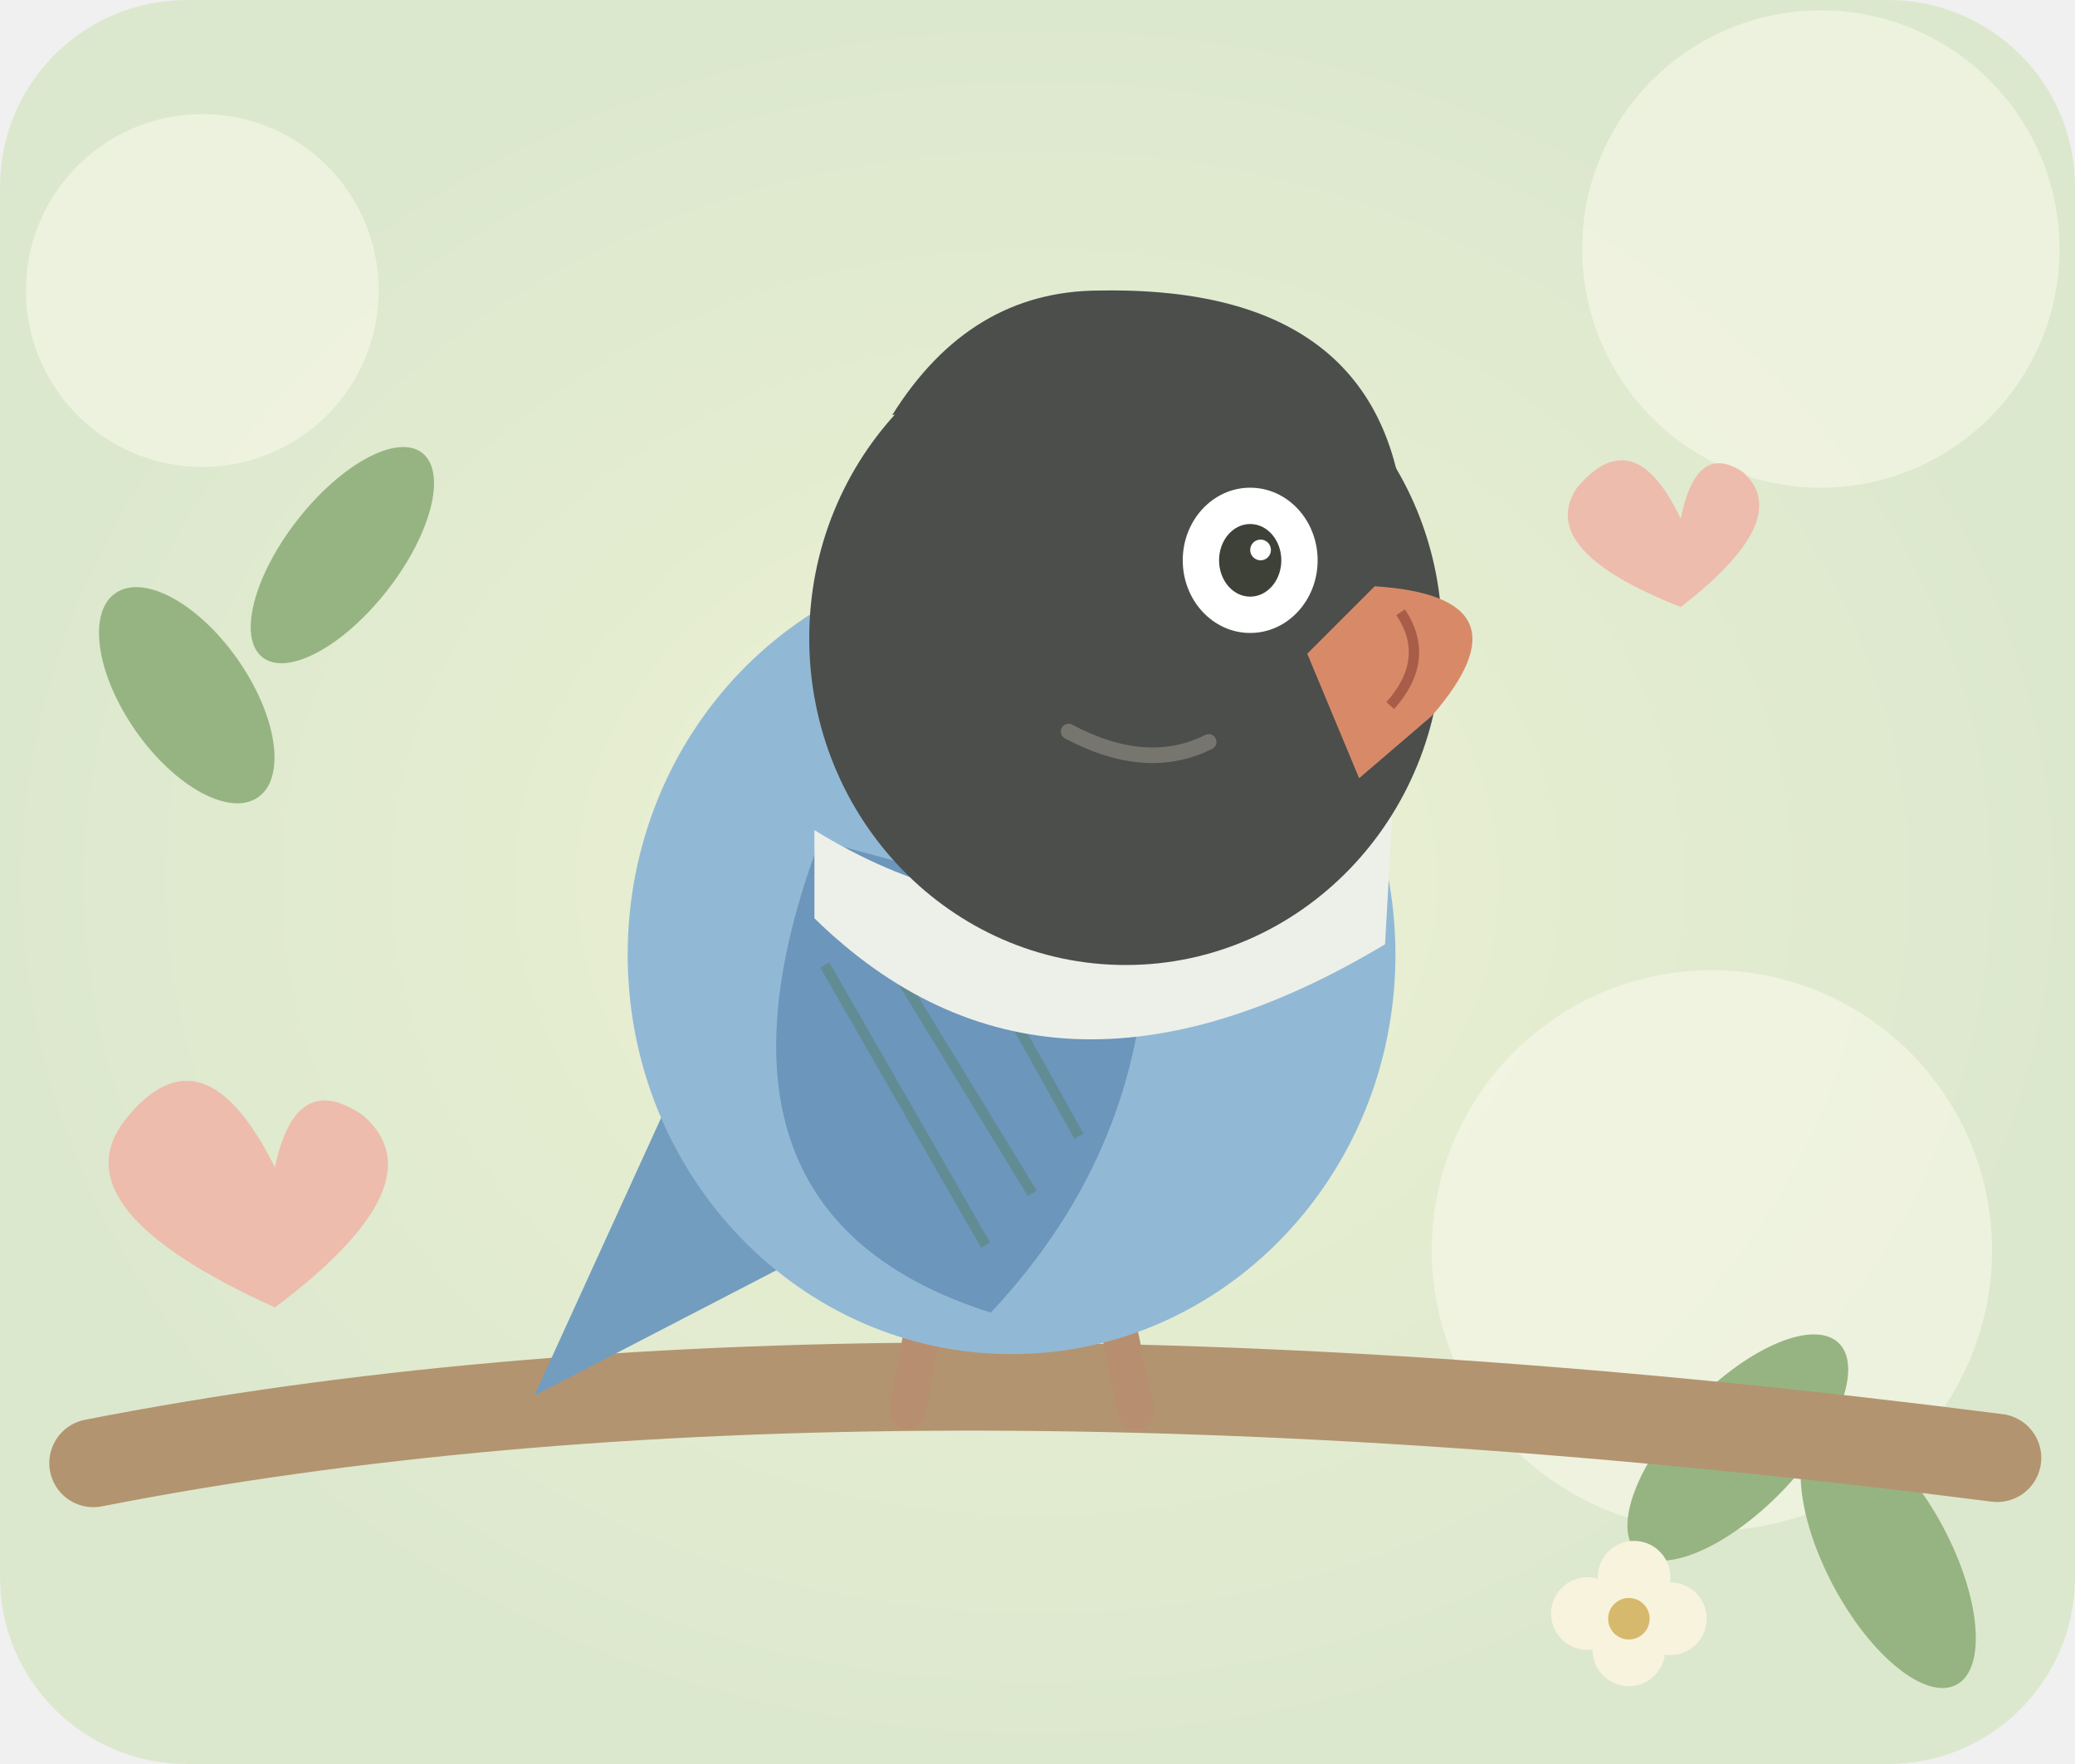
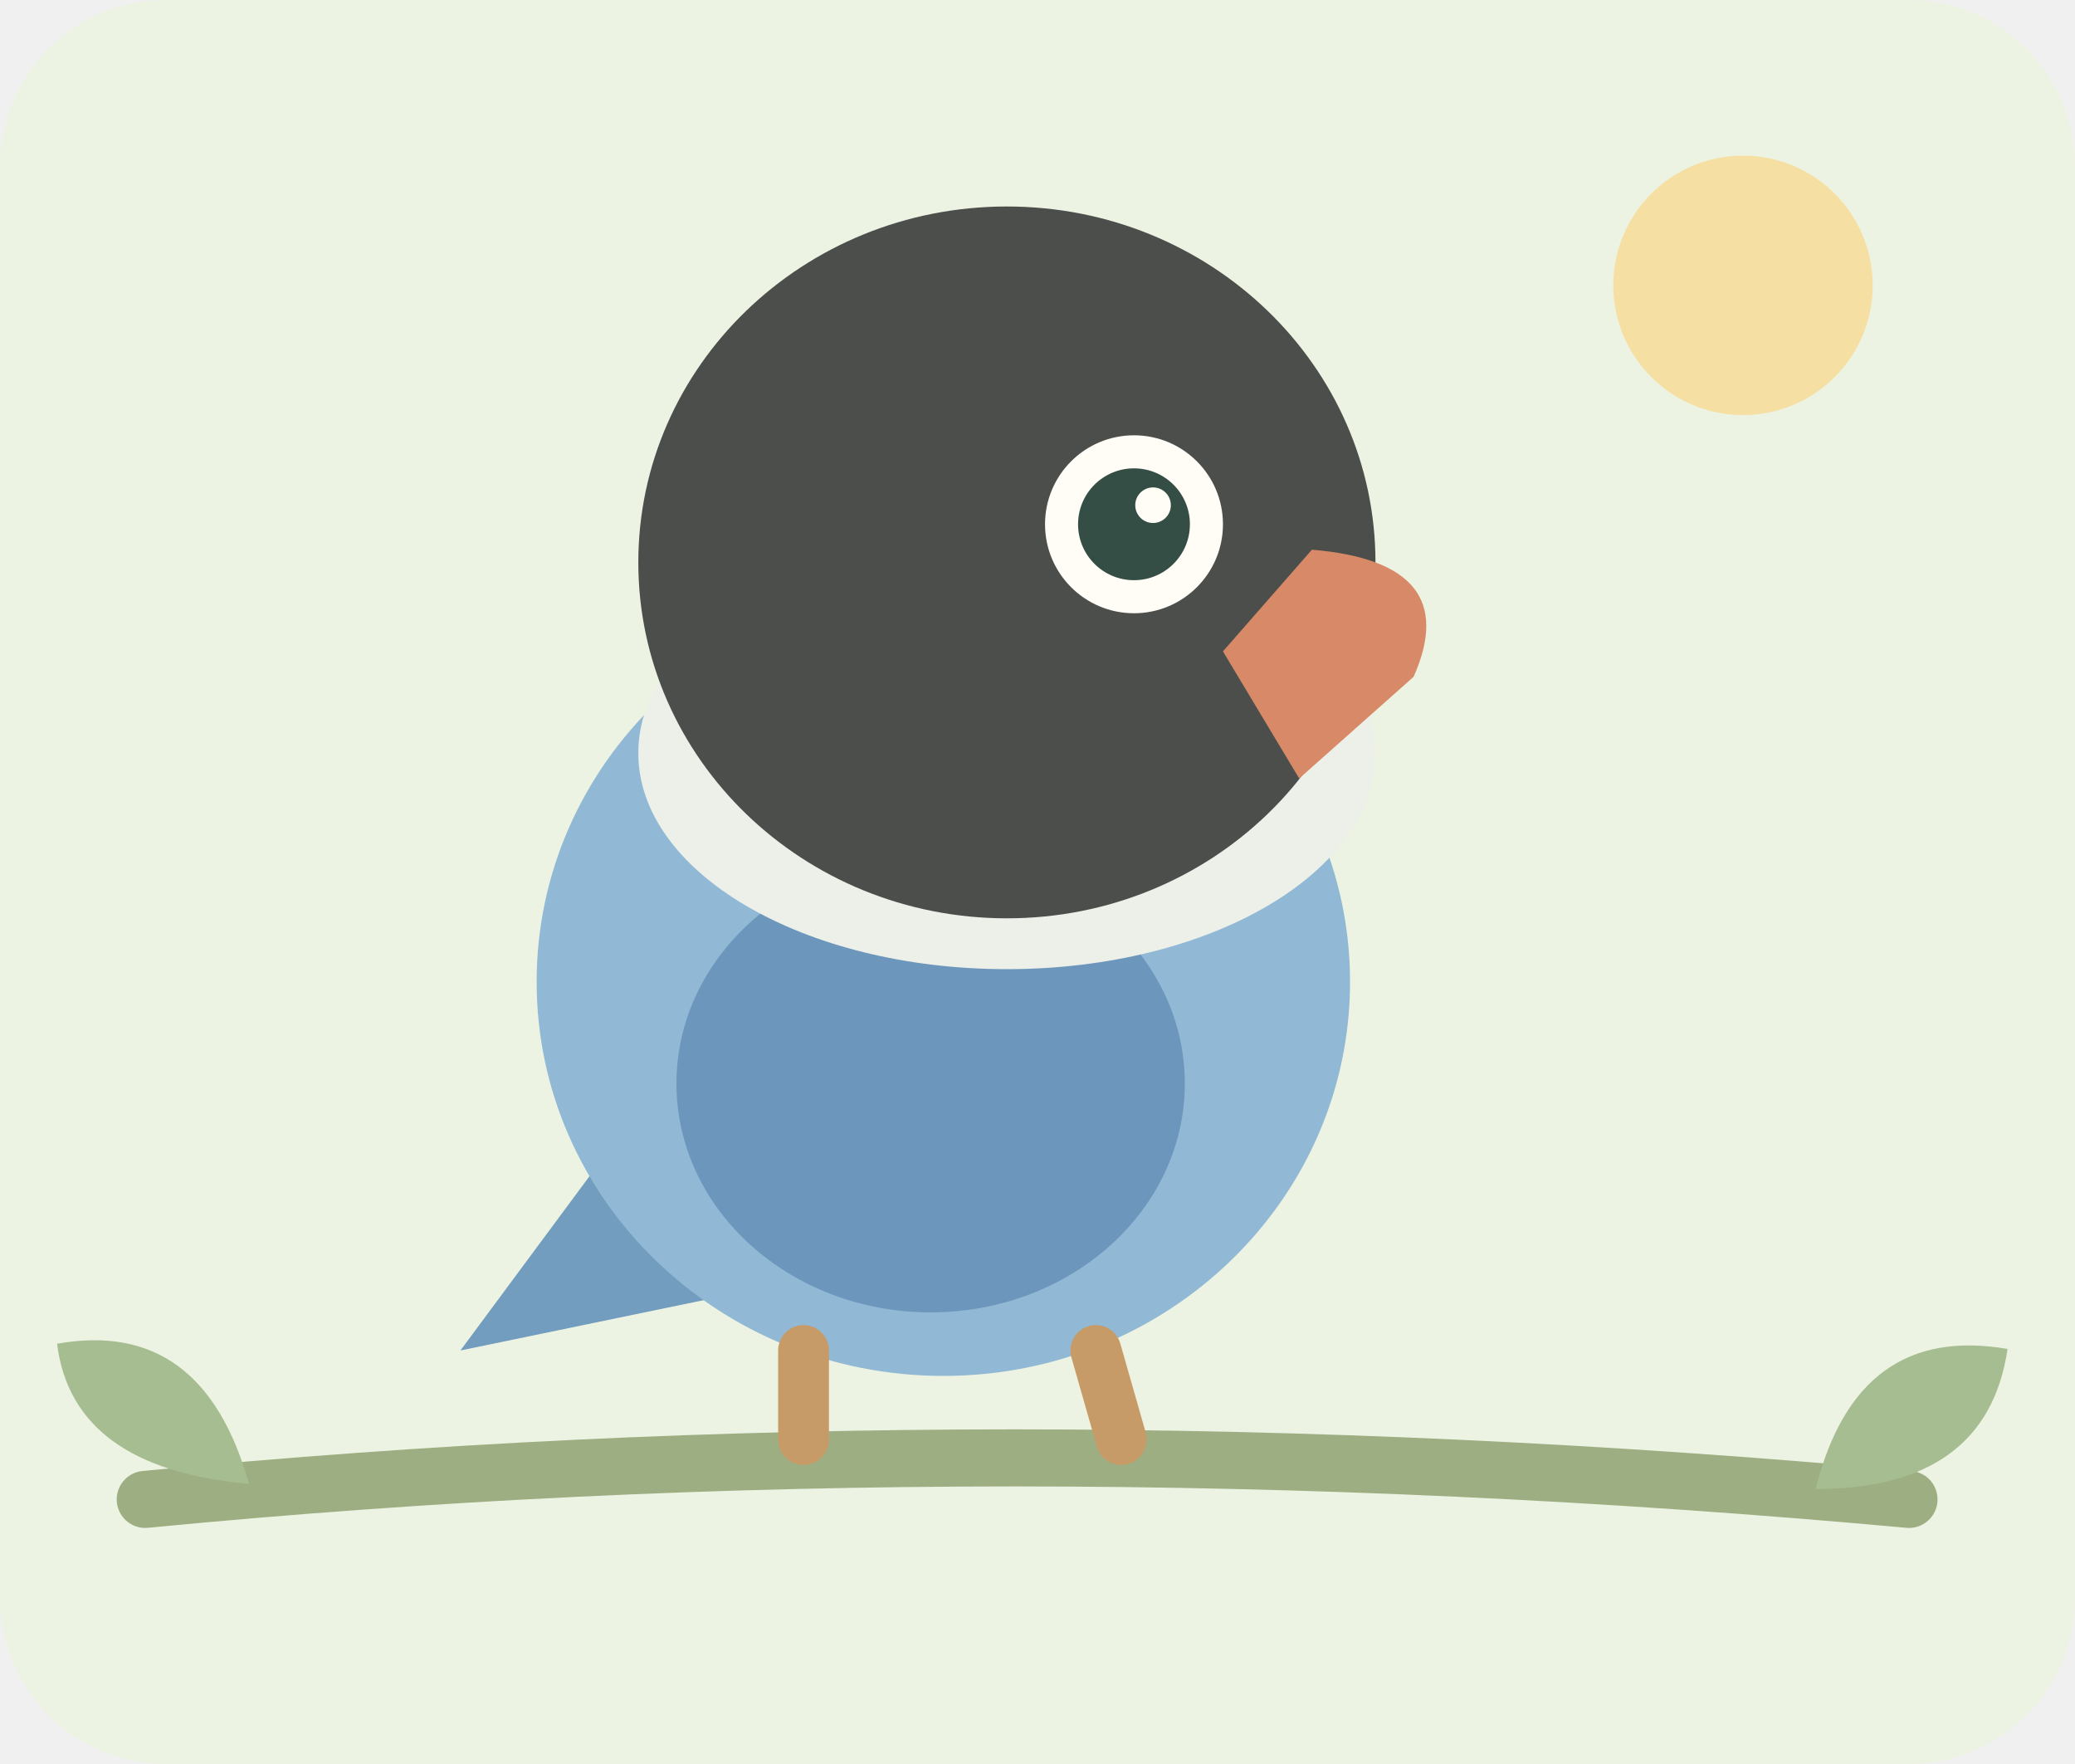
<svg xmlns="http://www.w3.org/2000/svg" viewBox="0 0 400 340">
-   <defs>
-     <radialGradient id="bg">
-       <stop stop-color="#edf1d3" />
-       <stop offset="1" stop-color="#dce8ce" />
-     </radialGradient>
-     <linearGradient id="body" x2=".7" y2="1">
-       <stop stop-color="#91b9d5" />
-       <stop offset="1" stop-color="#91b9d5" />
-     </linearGradient>
-     <linearGradient id="face" y2="1">
-       <stop stop-color="#4b4e4b" />
-       <stop offset="1" stop-color="#4b4e4b" />
-     </linearGradient>
-     <linearGradient id="wing" x2="1" y2="1">
-       <stop stop-color="#6c96bb" />
-       <stop offset="1" stop-color="#6c96bb" />
-     </linearGradient>
-   </defs>
-   <rect width="400" height="340" rx="36" fill="url(#bg)" />
-   <g opacity=".6" fill="#f9f8e9">
-     <circle cx="39" cy="56" r="34" />
-     <circle cx="351" cy="48" r="46" />
-     <circle cx="330" cy="241" r="54" />
+   <rect width="400" height="340" rx="32" fill="#edf3e2" />
+   <circle cx="336" cy="55" r="25" fill="#f5dfa3" />
+   <path d="M28 289q165-16 340 0" fill="none" stroke="#9eae83" stroke-width="11" stroke-linecap="round" stroke-linejoin="round" />
+   <path d="M48 286q-34-3-37-27 28-5 37 27M350 287q8-32 37-27-4 27-37 27" fill="#a6bc91" />
+   <g transform="translate(52 30) scale(2.45)">
+     <path d="M35 67 15 94 44 88Z" fill="#729dbf" />
+     <ellipse cx="53" cy="65" rx="32" ry="31" fill="#91b9d5" />
+     <ellipse cx="52" cy="73" rx="20" ry="18" fill="#6c96bb" />
+     <path d="M42 94v7m23-7 2 7" fill="none" stroke="#c79b67" stroke-width="4" stroke-linecap="round" stroke-linejoin="round" />
+     <ellipse cx="58" cy="47" rx="29" ry="17" fill="#edf0e9" />
+     <ellipse cx="58" cy="32" rx="29" ry="28" fill="#4b4e4b" />
+     <circle cx="68" cy="29" r="7" fill="#fffdf5" />
+     <circle cx="68" cy="29" r="4.4" fill="#344e46" />
+     <circle cx="69.5" cy="27.5" r="1.4" fill="#fffdf5" />
+     <path d="M82 31q12 1 8 10l-9 8-6-10Z" fill="#d88a68" />
  </g>
-   <g fill="#96b481">
-     <ellipse cx="36" cy="134" rx="12" ry="24" transform="rotate(-35 36 134)" />
-     <ellipse cx="66" cy="107" rx="11" ry="25" transform="rotate(38 66 107)" />
-     <ellipse cx="335" cy="279" rx="12" ry="28" transform="rotate(44 335 279)" />
-     <ellipse cx="364" cy="300" rx="12" ry="28" transform="rotate(-28 364 300)" />
-   </g>
-   <path d="M18 282Q166 253 385 281" fill="none" stroke="#b39470" stroke-width="17" stroke-linecap="round" />
-   <path d="M180 244l-5 28m39-24 5 24" stroke="#b88e70" stroke-width="7" stroke-linecap="round" />
-   <path d="M145 177 103 269 159 240" fill="#729dbf" />
-   <ellipse cx="195" cy="184" rx="74" ry="77" fill="url(#body)" />
-   <path d="M158 162q-27 72 33 91 30-32 30-74" fill="url(#wing)" />
-   <g fill="none" stroke="#527c58" stroke-width="2" opacity=".4">
-     <path d="m159 186 31 54m-24-64 33 54m-15-54 24 43" />
-   </g>
-   <path d="M157 160q55 34 112-14l-2 36q-65 39-110-5Z" fill="#edf0e9" />
-   <ellipse cx="217" cy="123" rx="61" ry="63" fill="url(#face)" />
-   <path d="M179 79q54-38 92 25-2-49-59-48-25 0-40 24" fill="#4b4e4b" />
-   <path d="M265 113q31 2 11 25l-14 12-10-24Z" fill="#d88a68" />
-   <path d="M270 118q6 9-2 18" fill="none" stroke="#a85d48" stroke-width="2" />
-   <ellipse cx="241" cy="108" rx="13" ry="14" fill="#fff" />
-   <ellipse cx="241" cy="108" rx="6" ry="7" fill="#3d4137" />
-   <circle cx="243" cy="106" r="2" fill="#fff" />
-   <path d="M206 141q15 8 27 2" fill="none" stroke="#77766e" stroke-width="3" stroke-linecap="round" />
-   <g fill="#edbcad">
-     <path d="M53 225q-14-28-29-9-13 17 29 36 32-24 17-37-13-9-17 10" />
-     <path d="M324 100q-9-19-20-6-8 12 20 23 22-17 12-26-9-6-12 9" />
-   </g>
-   <g fill="#f8f3dd">
-     <circle cx="315" cy="304" r="7" />
-     <circle cx="306" cy="311" r="7" />
-     <circle cx="314" cy="318" r="7" />
-     <circle cx="322" cy="312" r="7" />
-   </g>
-   <circle cx="314" cy="312" r="4" fill="#d7b96d" />
</svg>
